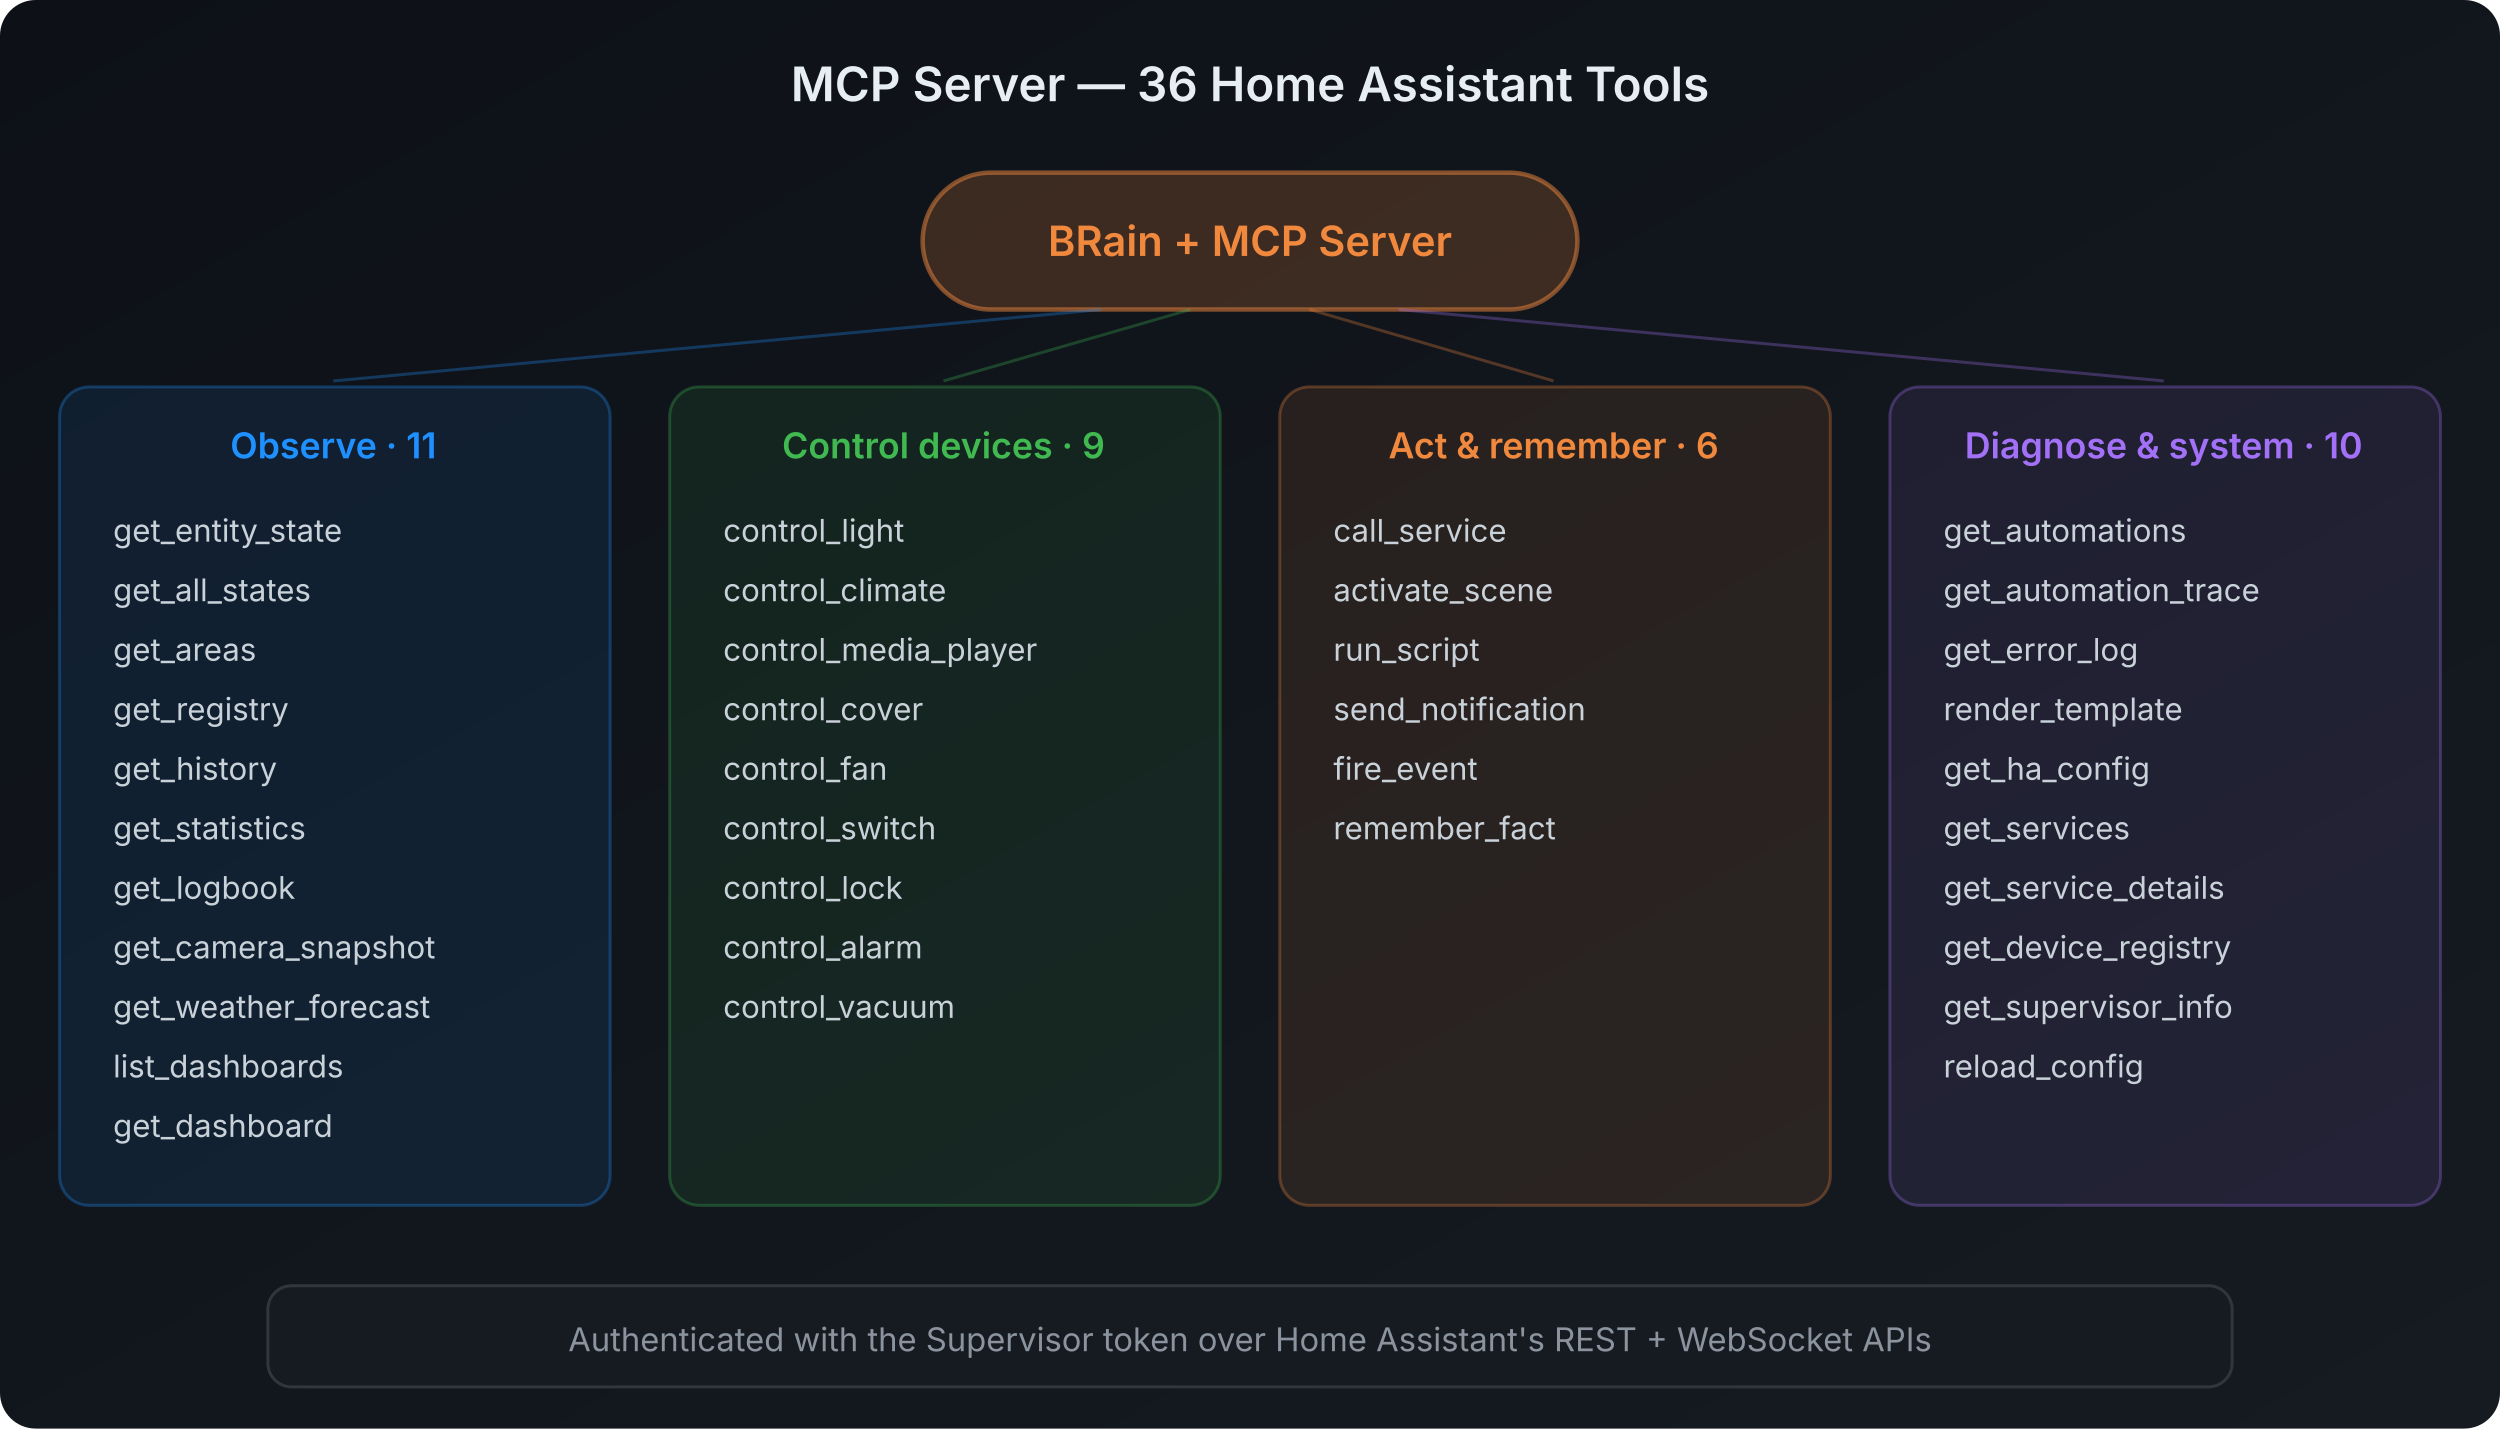
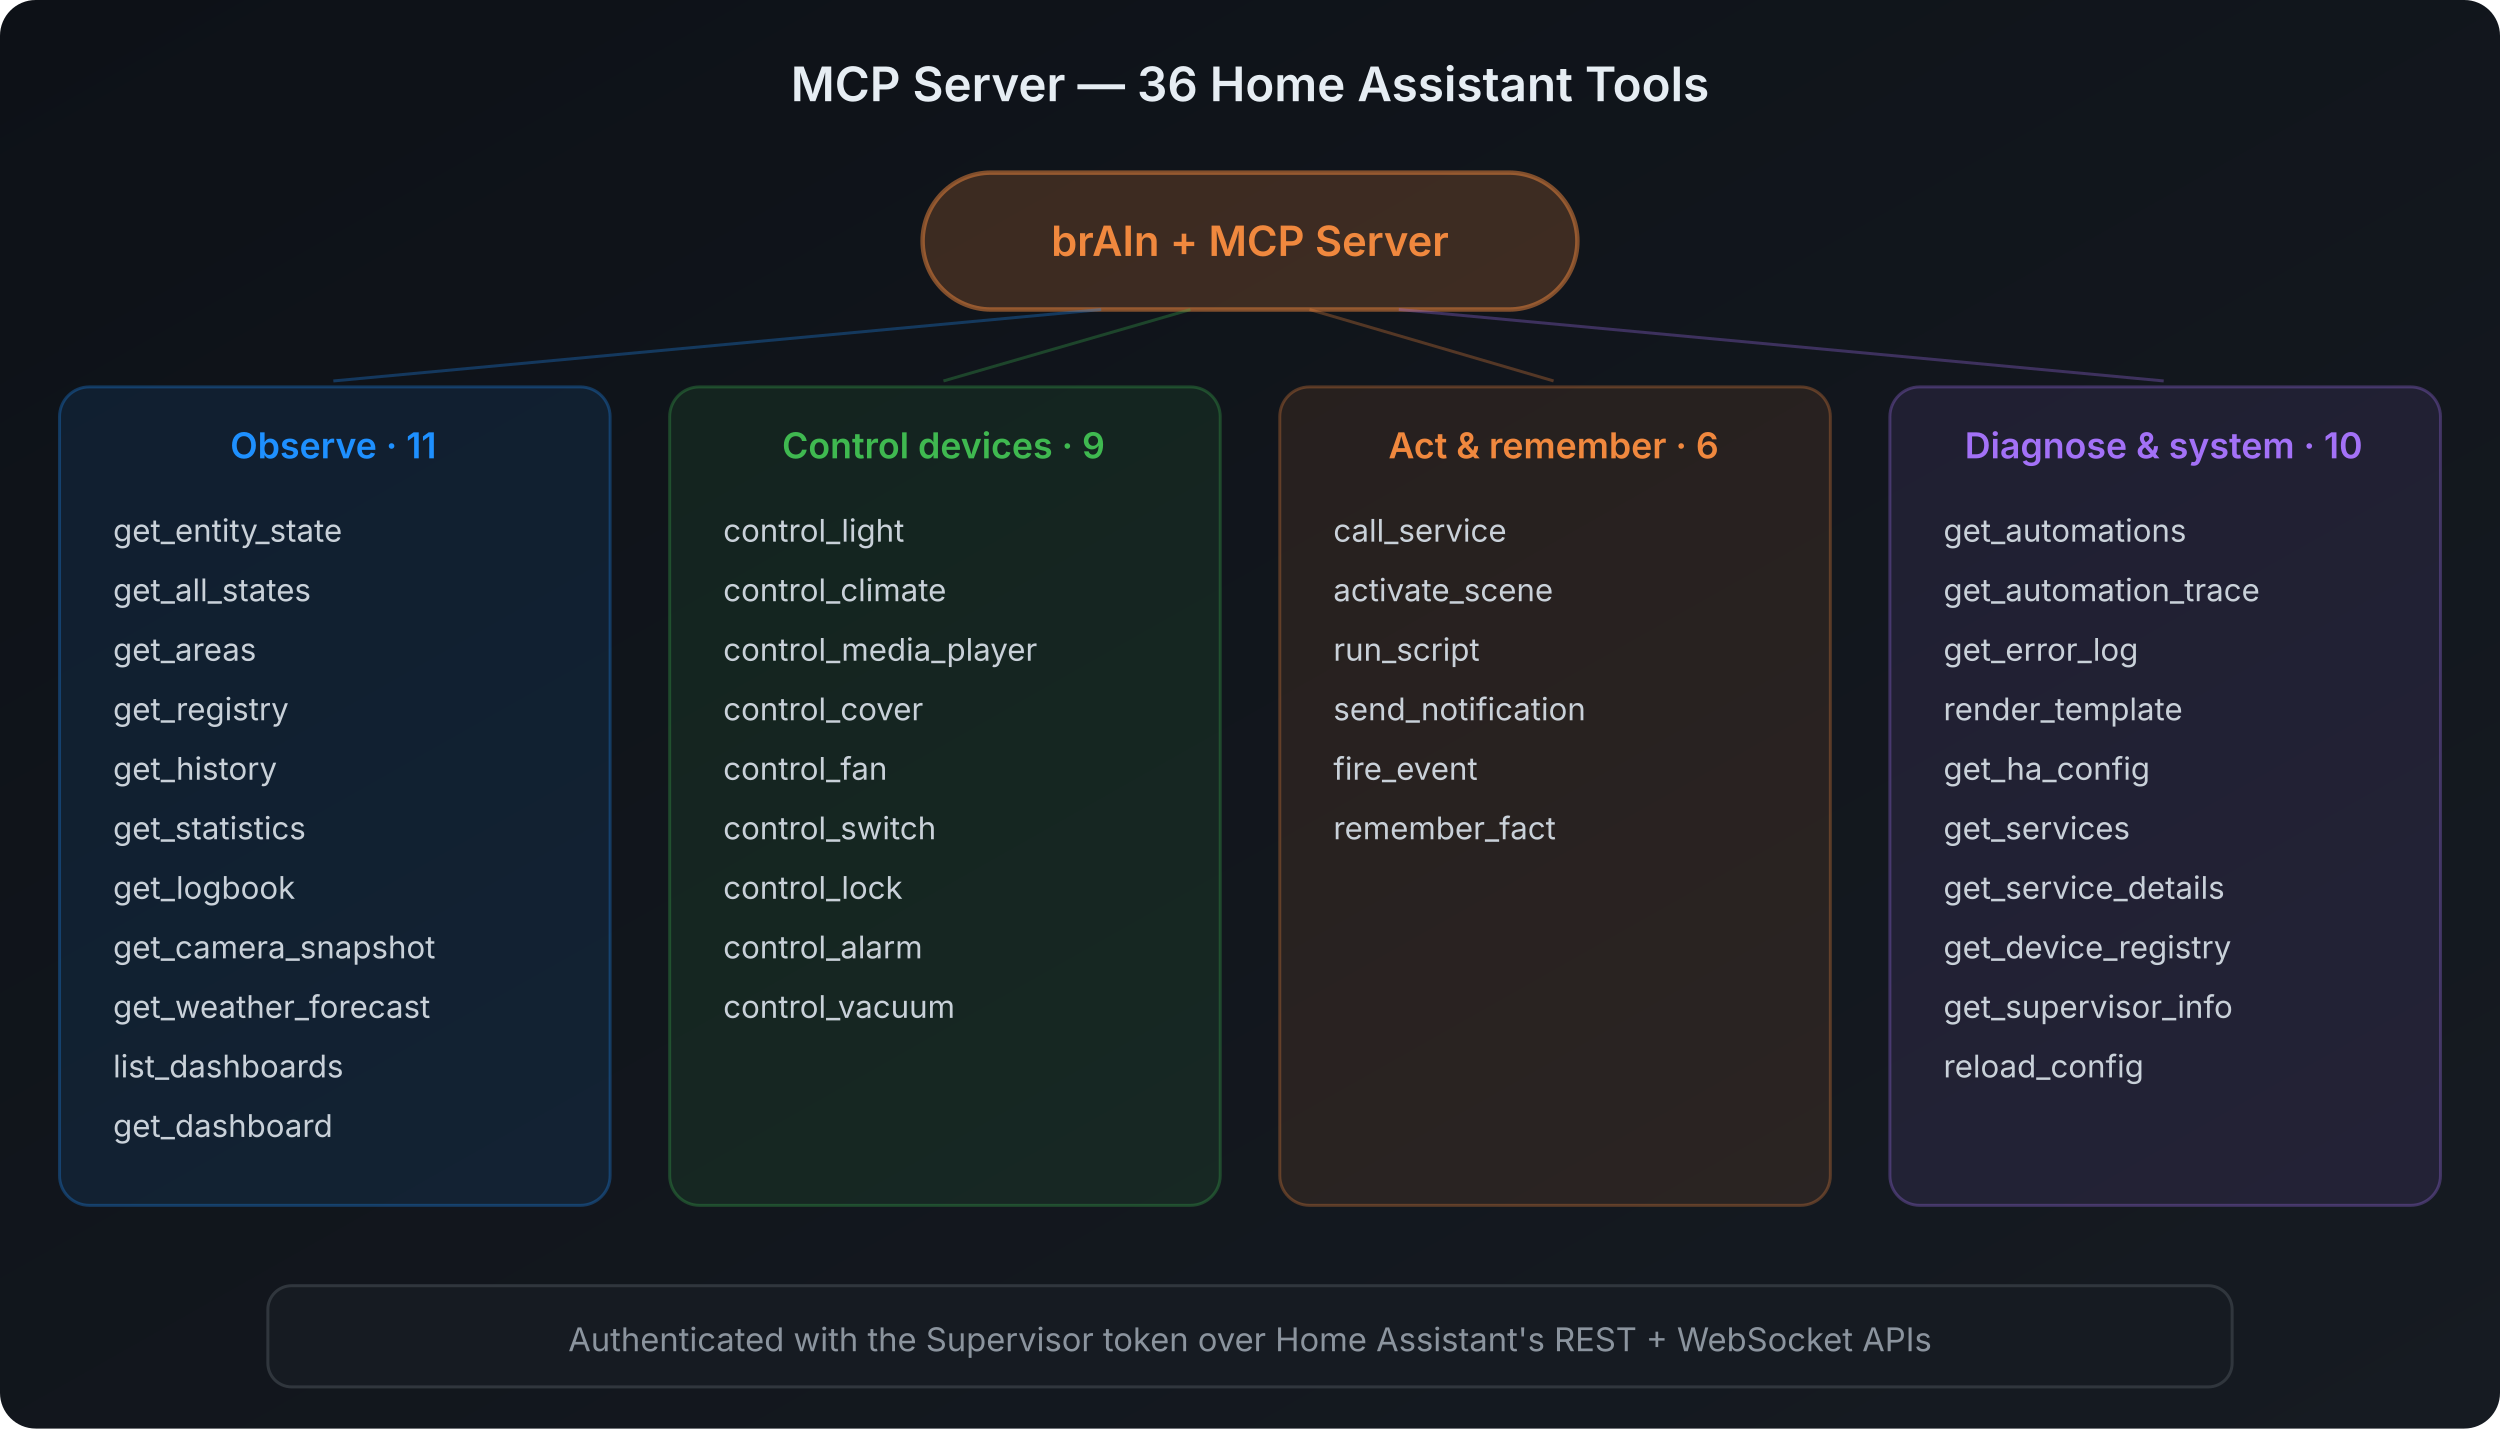
<svg xmlns="http://www.w3.org/2000/svg" viewBox="0 0 840 480" font-family="system-ui, -apple-system, sans-serif">
  <defs>
    <linearGradient id="bg3" x1="0%" y1="0%" x2="100%" y2="100%">
      <stop offset="0%" style="stop-color:#0d1117;stop-opacity:1" />
      <stop offset="100%" style="stop-color:#161b22;stop-opacity:1" />
    </linearGradient>
  </defs>
  <rect width="840" height="480" rx="12" fill="url(#bg3)" />
  <text x="420" y="34" text-anchor="middle" fill="#e6edf3" font-size="16" font-weight="600">MCP Server — 36 Home Assistant Tools</text>
  <rect x="310" y="58" width="220" height="46" rx="23" fill="#f0883e" fill-opacity="0.2" stroke="#f0883e" stroke-width="1.5" stroke-opacity="0.5" />
-   <text x="420" y="86" text-anchor="middle" fill="#f0883e" font-size="14" font-weight="600">BRain + MCP Server</text>
+   <text x="420" y="86" text-anchor="middle" fill="#f0883e" font-size="14" font-weight="600">brAIn + MCP Server</text>
  <line x1="370" y1="104" x2="112" y2="128" stroke="#1e90ff" stroke-width="1" stroke-opacity="0.3" />
  <line x1="400" y1="104" x2="317" y2="128" stroke="#3fb950" stroke-width="1" stroke-opacity="0.3" />
  <line x1="440" y1="104" x2="522" y2="128" stroke="#f0883e" stroke-width="1" stroke-opacity="0.3" />
  <line x1="470" y1="104" x2="727" y2="128" stroke="#a371f7" stroke-width="1" stroke-opacity="0.3" />
  <rect x="20" y="130" width="185" height="275" rx="10" fill="#1e90ff" fill-opacity="0.1" stroke="#1e90ff" stroke-width="1" stroke-opacity="0.3" />
  <text x="112" y="154" text-anchor="middle" fill="#1e90ff" font-size="12" font-weight="600">Observe · 11</text>
  <text x="38" y="182" fill="#c9d1d9" font-size="10.5">get_entity_state</text>
  <text x="38" y="202" fill="#c9d1d9" font-size="10.5">get_all_states</text>
  <text x="38" y="222" fill="#c9d1d9" font-size="10.5">get_areas</text>
  <text x="38" y="242" fill="#c9d1d9" font-size="10.5">get_registry</text>
  <text x="38" y="262" fill="#c9d1d9" font-size="10.5">get_history</text>
  <text x="38" y="282" fill="#c9d1d9" font-size="10.5">get_statistics</text>
  <text x="38" y="302" fill="#c9d1d9" font-size="10.5">get_logbook</text>
  <text x="38" y="322" fill="#c9d1d9" font-size="10.5">get_camera_snapshot</text>
  <text x="38" y="342" fill="#c9d1d9" font-size="10.5">get_weather_forecast</text>
  <text x="38" y="362" fill="#c9d1d9" font-size="10.5">list_dashboards</text>
  <text x="38" y="382" fill="#c9d1d9" font-size="10.5">get_dashboard</text>
  <rect x="225" y="130" width="185" height="275" rx="10" fill="#3fb950" fill-opacity="0.1" stroke="#3fb950" stroke-width="1" stroke-opacity="0.3" />
  <text x="317" y="154" text-anchor="middle" fill="#3fb950" font-size="12" font-weight="600">Control devices · 9</text>
  <text x="243" y="182" fill="#c9d1d9" font-size="10.5">control_light</text>
  <text x="243" y="202" fill="#c9d1d9" font-size="10.5">control_climate</text>
  <text x="243" y="222" fill="#c9d1d9" font-size="10.5">control_media_player</text>
  <text x="243" y="242" fill="#c9d1d9" font-size="10.5">control_cover</text>
  <text x="243" y="262" fill="#c9d1d9" font-size="10.5">control_fan</text>
  <text x="243" y="282" fill="#c9d1d9" font-size="10.5">control_switch</text>
  <text x="243" y="302" fill="#c9d1d9" font-size="10.5">control_lock</text>
  <text x="243" y="322" fill="#c9d1d9" font-size="10.5">control_alarm</text>
  <text x="243" y="342" fill="#c9d1d9" font-size="10.5">control_vacuum</text>
  <rect x="430" y="130" width="185" height="275" rx="10" fill="#f0883e" fill-opacity="0.1" stroke="#f0883e" stroke-width="1" stroke-opacity="0.3" />
  <text x="522" y="154" text-anchor="middle" fill="#f0883e" font-size="12" font-weight="600">Act &amp; remember · 6</text>
  <text x="448" y="182" fill="#c9d1d9" font-size="10.5">call_service</text>
  <text x="448" y="202" fill="#c9d1d9" font-size="10.5">activate_scene</text>
  <text x="448" y="222" fill="#c9d1d9" font-size="10.5">run_script</text>
  <text x="448" y="242" fill="#c9d1d9" font-size="10.5">send_notification</text>
  <text x="448" y="262" fill="#c9d1d9" font-size="10.5">fire_event</text>
  <text x="448" y="282" fill="#c9d1d9" font-size="10.5">remember_fact</text>
  <rect x="635" y="130" width="185" height="275" rx="10" fill="#a371f7" fill-opacity="0.1" stroke="#a371f7" stroke-width="1" stroke-opacity="0.3" />
  <text x="727" y="154" text-anchor="middle" fill="#a371f7" font-size="12" font-weight="600">Diagnose &amp; system · 10</text>
  <text x="653" y="182" fill="#c9d1d9" font-size="10.5">get_automations</text>
  <text x="653" y="202" fill="#c9d1d9" font-size="10.5">get_automation_trace</text>
  <text x="653" y="222" fill="#c9d1d9" font-size="10.5">get_error_log</text>
  <text x="653" y="242" fill="#c9d1d9" font-size="10.5">render_template</text>
  <text x="653" y="262" fill="#c9d1d9" font-size="10.5">get_ha_config</text>
  <text x="653" y="282" fill="#c9d1d9" font-size="10.5">get_services</text>
  <text x="653" y="302" fill="#c9d1d9" font-size="10.5">get_service_details</text>
  <text x="653" y="322" fill="#c9d1d9" font-size="10.5">get_device_registry</text>
  <text x="653" y="342" fill="#c9d1d9" font-size="10.5">get_supervisor_info</text>
  <text x="653" y="362" fill="#c9d1d9" font-size="10.5">reload_config</text>
  <rect x="90" y="432" width="660" height="34" rx="8" fill="#161b22" stroke="#30363d" stroke-width="1" />
  <text x="420" y="454" text-anchor="middle" fill="#8b949e" font-size="11">Authenticated with the Supervisor token over Home Assistant's REST + WebSocket APIs</text>
</svg>
